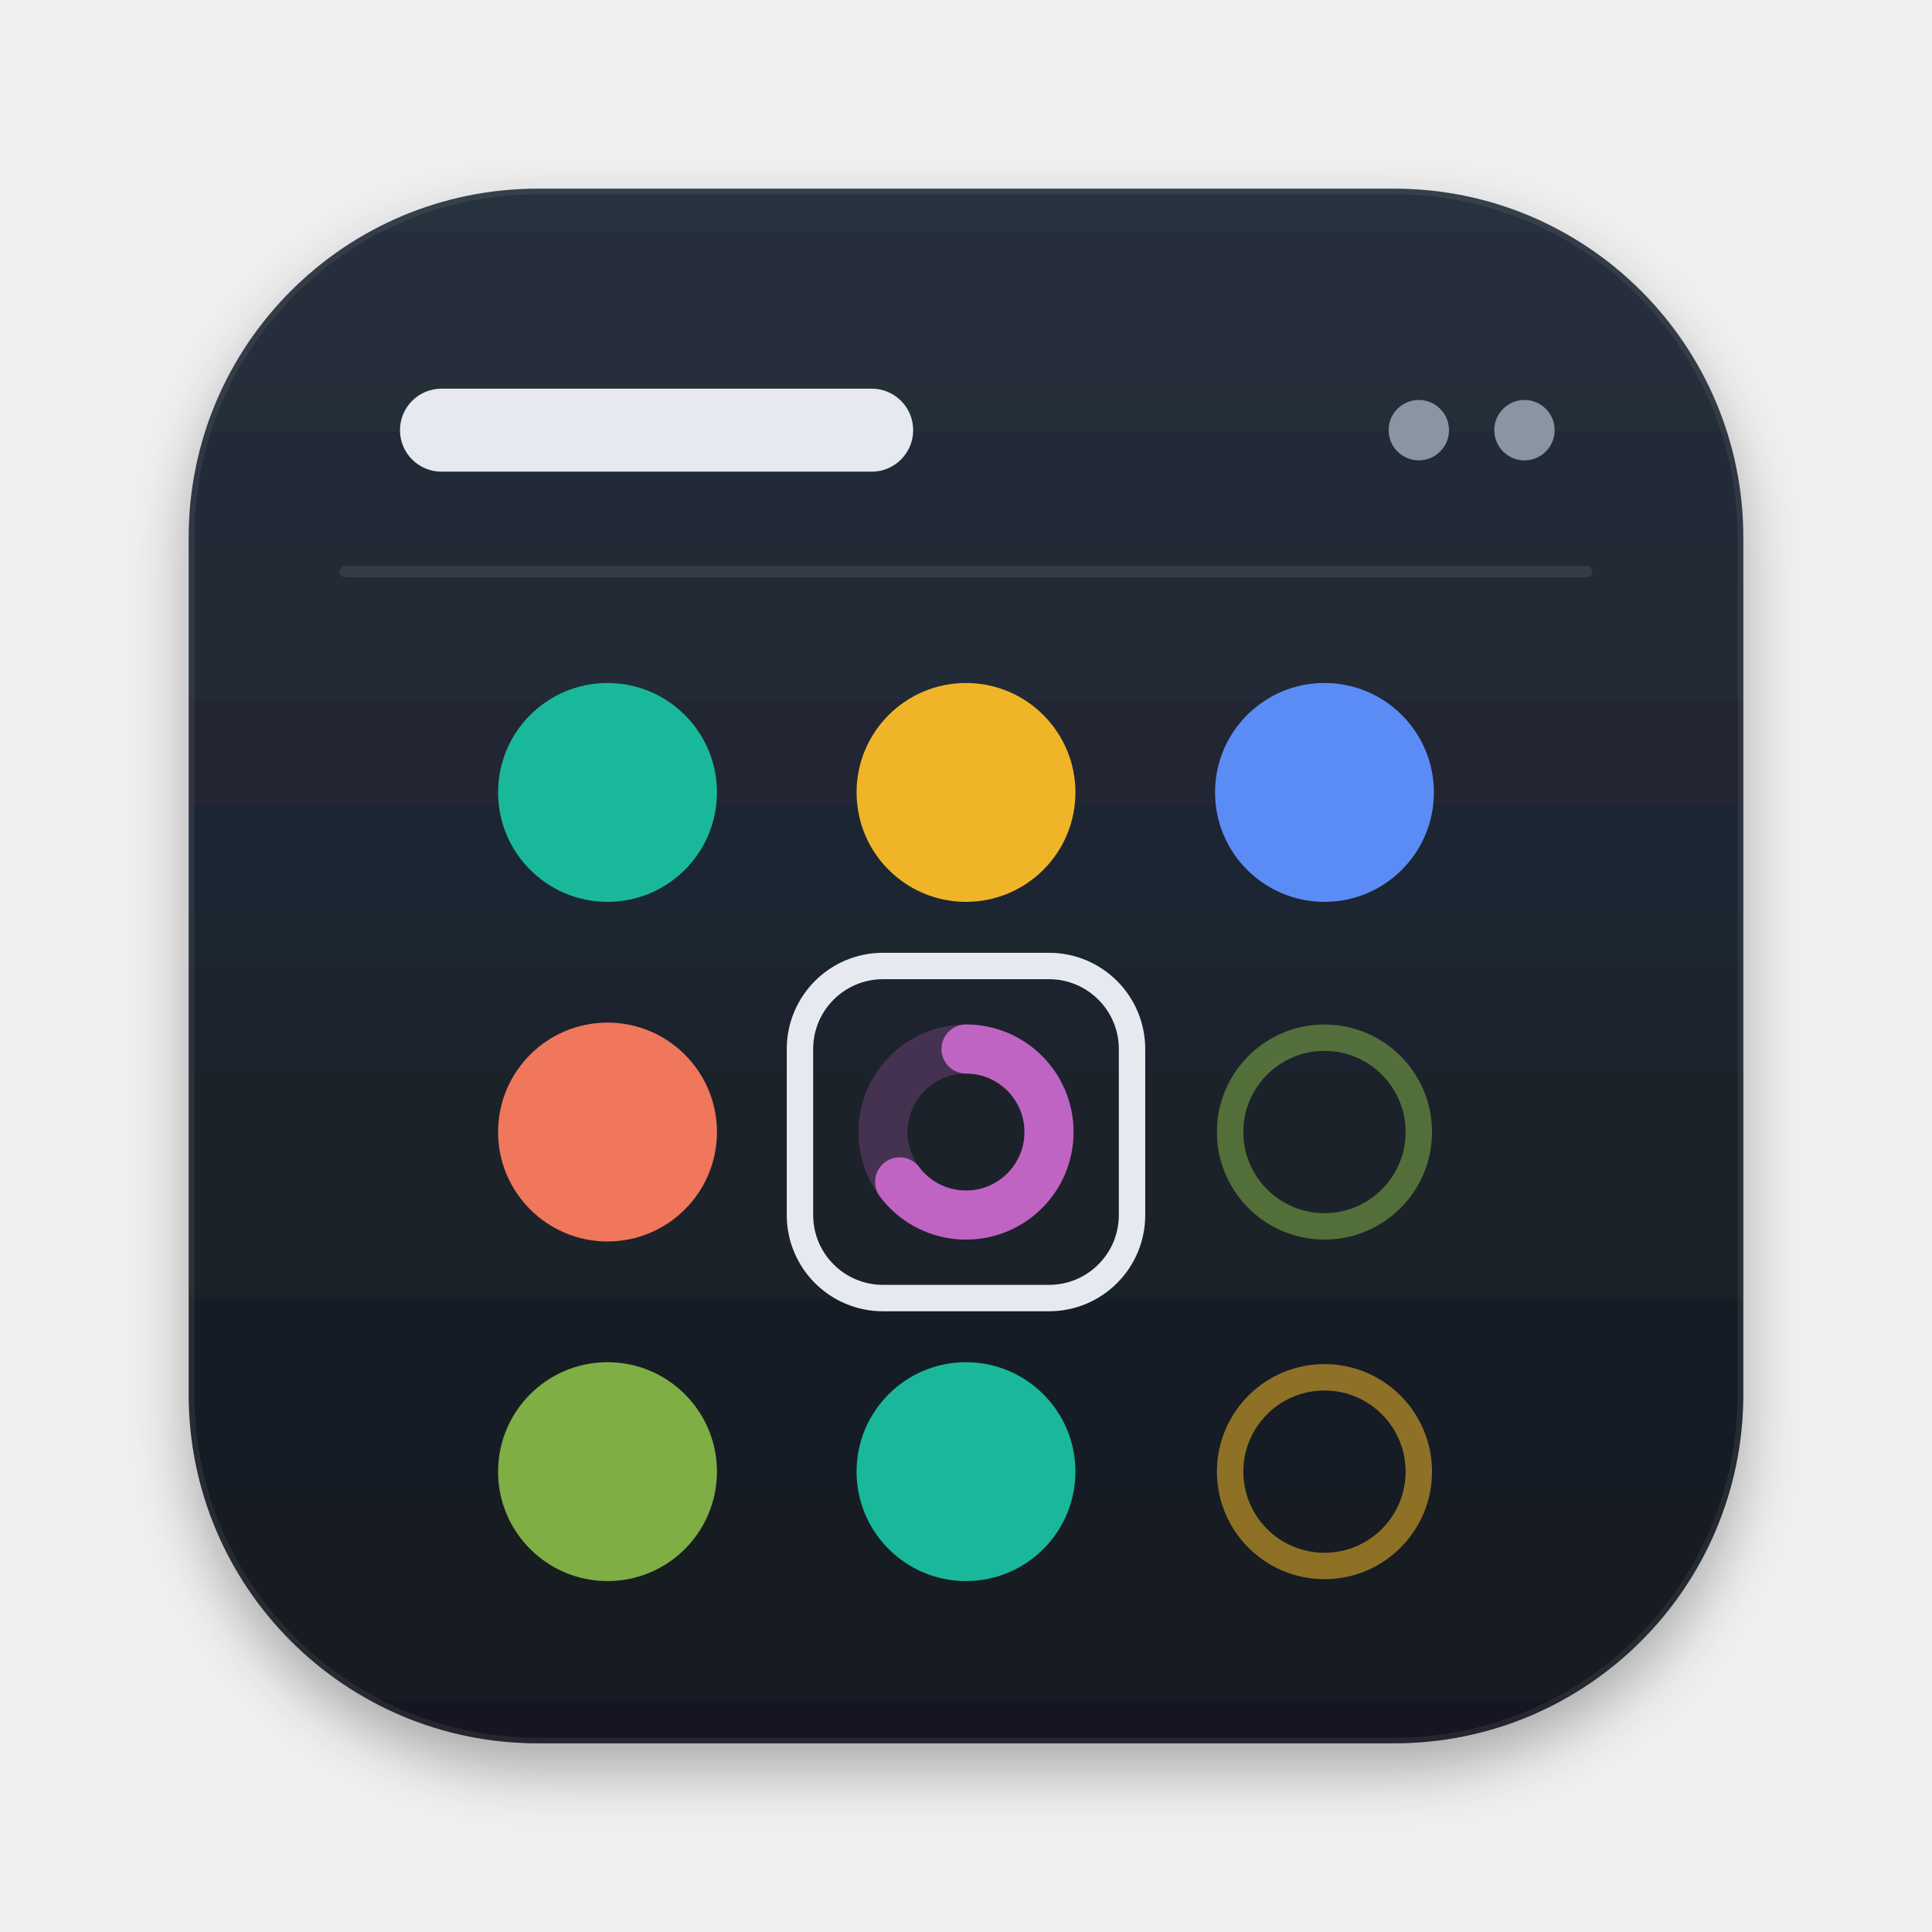
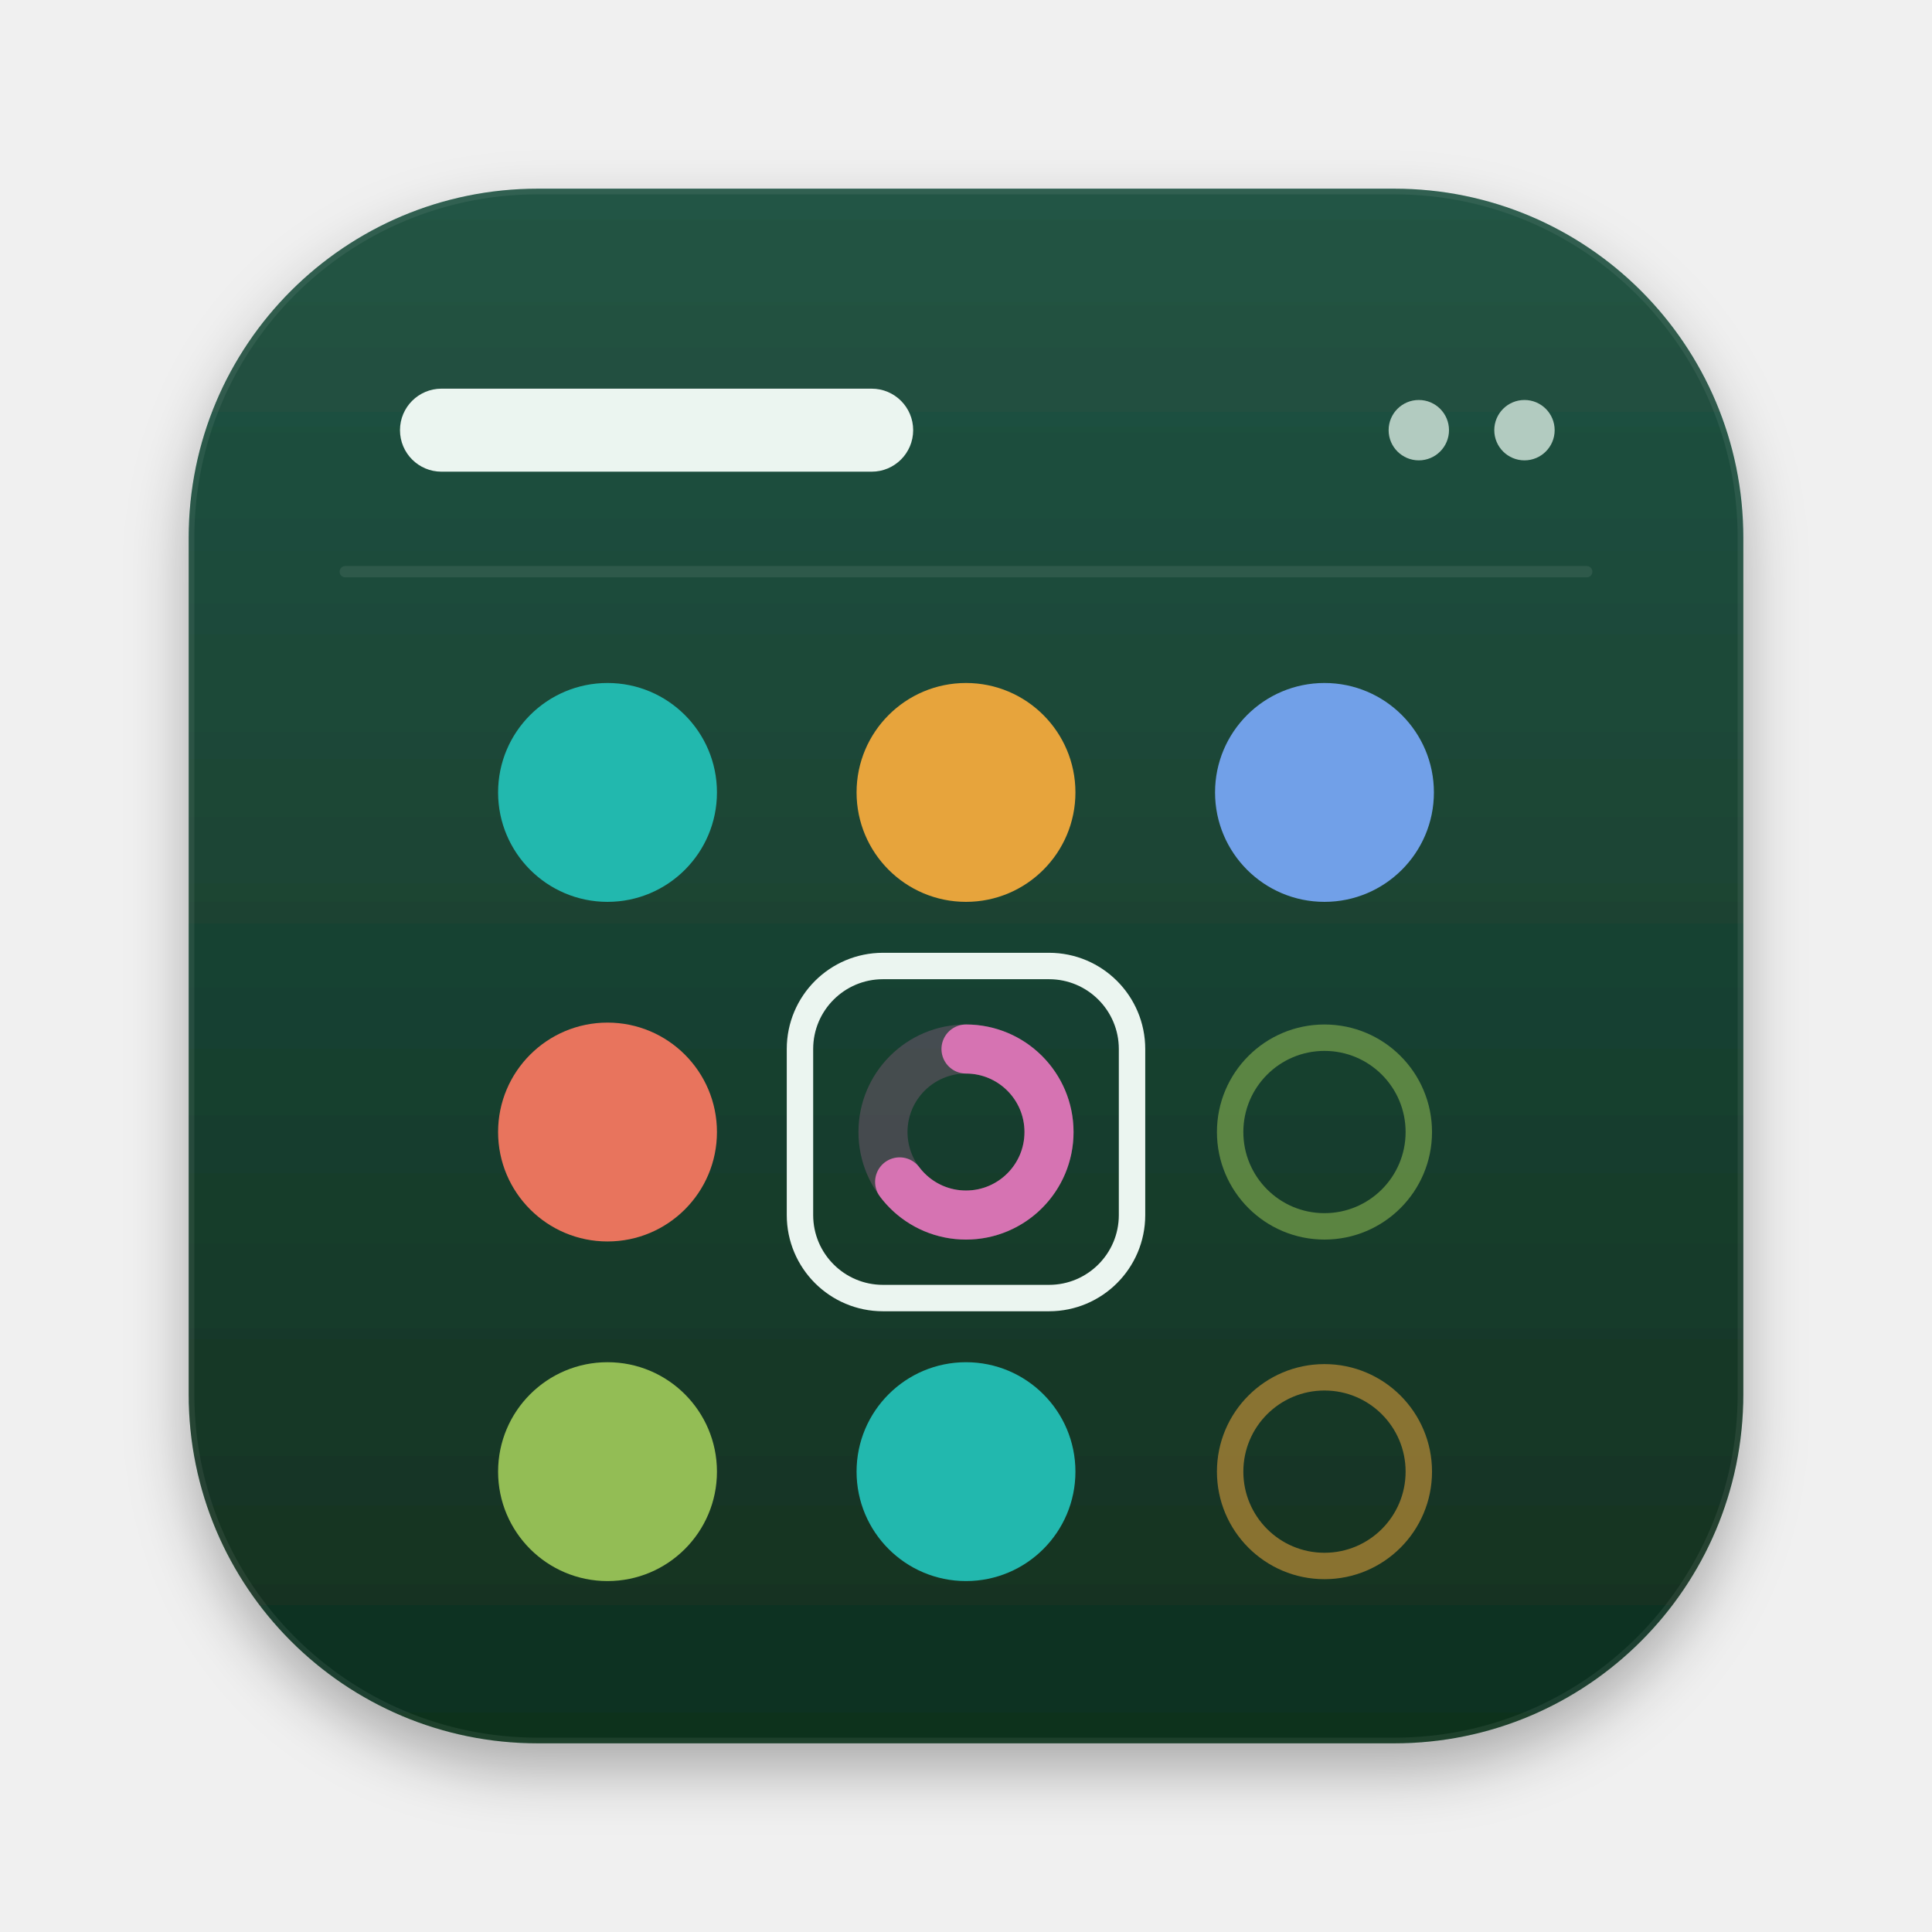
<svg xmlns="http://www.w3.org/2000/svg" viewBox="0 0 1024 1024" width="1024" height="1024">
  <defs>
    <linearGradient id="tile" x1="0" y1="0" x2="0" y2="1">
-       <stop offset="0" stop-color="#27303D" />
-       <stop offset="1" stop-color="#141920" />
+       <stop offset="0" stop-color="#225444" />
+       <stop offset="1" stop-color="#10301F" />
    </linearGradient>
    <filter id="shadow" x="-15%" y="-15%" width="130%" height="140%">
      <feDropShadow dx="0" dy="14" stdDeviation="16" flood-color="#000000" flood-opacity="0.3" />
    </filter>
  </defs>
  <rect x="100" y="100" width="824" height="824" rx="185" fill="url(#tile)" filter="url(#shadow)" />
  <rect x="101.5" y="101.5" width="821" height="821" rx="183.5" fill="none" stroke="#FFFFFF" stroke-opacity="0.07" stroke-width="3" />
-   <rect x="212" y="206" width="272" height="44" rx="22" fill="#E6EAF0" />
-   <circle cx="752" cy="228" r="16" fill="#8A94A3" />
-   <circle cx="808" cy="228" r="16" fill="#8A94A3" />
+   <rect x="212" y="206" width="272" height="44" rx="22" fill="#EBF5F0" />
+   <circle cx="752" cy="228" r="16" fill="#B2CBC0" />
+   <circle cx="808" cy="228" r="16" fill="#B2CBC0" />
  <rect x="180" y="300" width="664" height="6" rx="3" fill="#FFFFFF" fill-opacity="0.08" />
-   <circle cx="322" cy="420" r="58" fill="#19B89B" />
-   <circle cx="512" cy="420" r="58" fill="#F0B429" />
-   <circle cx="702" cy="420" r="58" fill="#5B8CF6" />
-   <circle cx="322" cy="600" r="58" fill="#F0775C" />
-   <rect x="424" y="512" width="176" height="176" rx="44" fill="none" stroke="#E6EAF0" stroke-width="14" />
-   <circle cx="512" cy="600" r="44" fill="none" stroke="#C064C4" stroke-opacity="0.25" stroke-width="26" />
-   <circle cx="512" cy="600" r="44" fill="none" stroke="#C064C4" stroke-width="26" stroke-linecap="round" stroke-dasharray="179 277" transform="rotate(-90 512 600)" />
-   <circle cx="702" cy="600" r="50" fill="none" stroke="#7FAE45" stroke-opacity="0.55" stroke-width="14" />
-   <circle cx="322" cy="780" r="58" fill="#7FAE45" />
-   <circle cx="512" cy="780" r="58" fill="#19B89B" />
-   <circle cx="702" cy="780" r="50" fill="none" stroke="#F0B429" stroke-opacity="0.55" stroke-width="14" />
+   <circle cx="322" cy="420" r="58" fill="#22B8AE" />
+   <circle cx="512" cy="420" r="58" fill="#E7A43C" />
+   <circle cx="702" cy="420" r="58" fill="#71A0E8" />
+   <circle cx="322" cy="600" r="58" fill="#E8745D" />
+   <rect x="424" y="512" width="176" height="176" rx="44" fill="none" stroke="#EBF5F0" stroke-width="14" />
+   <circle cx="512" cy="600" r="44" fill="none" stroke="#D673B2" stroke-opacity="0.25" stroke-width="26" />
+   <circle cx="512" cy="600" r="44" fill="none" stroke="#D673B2" stroke-width="26" stroke-linecap="round" stroke-dasharray="179 277" transform="rotate(-90 512 600)" />
+   <circle cx="702" cy="600" r="50" fill="none" stroke="#93BD55" stroke-opacity="0.55" stroke-width="14" />
+   <circle cx="322" cy="780" r="58" fill="#93BD55" />
+   <circle cx="512" cy="780" r="58" fill="#22B8AE" />
+   <circle cx="702" cy="780" r="50" fill="none" stroke="#E7A43C" stroke-opacity="0.55" stroke-width="14" />
</svg>
